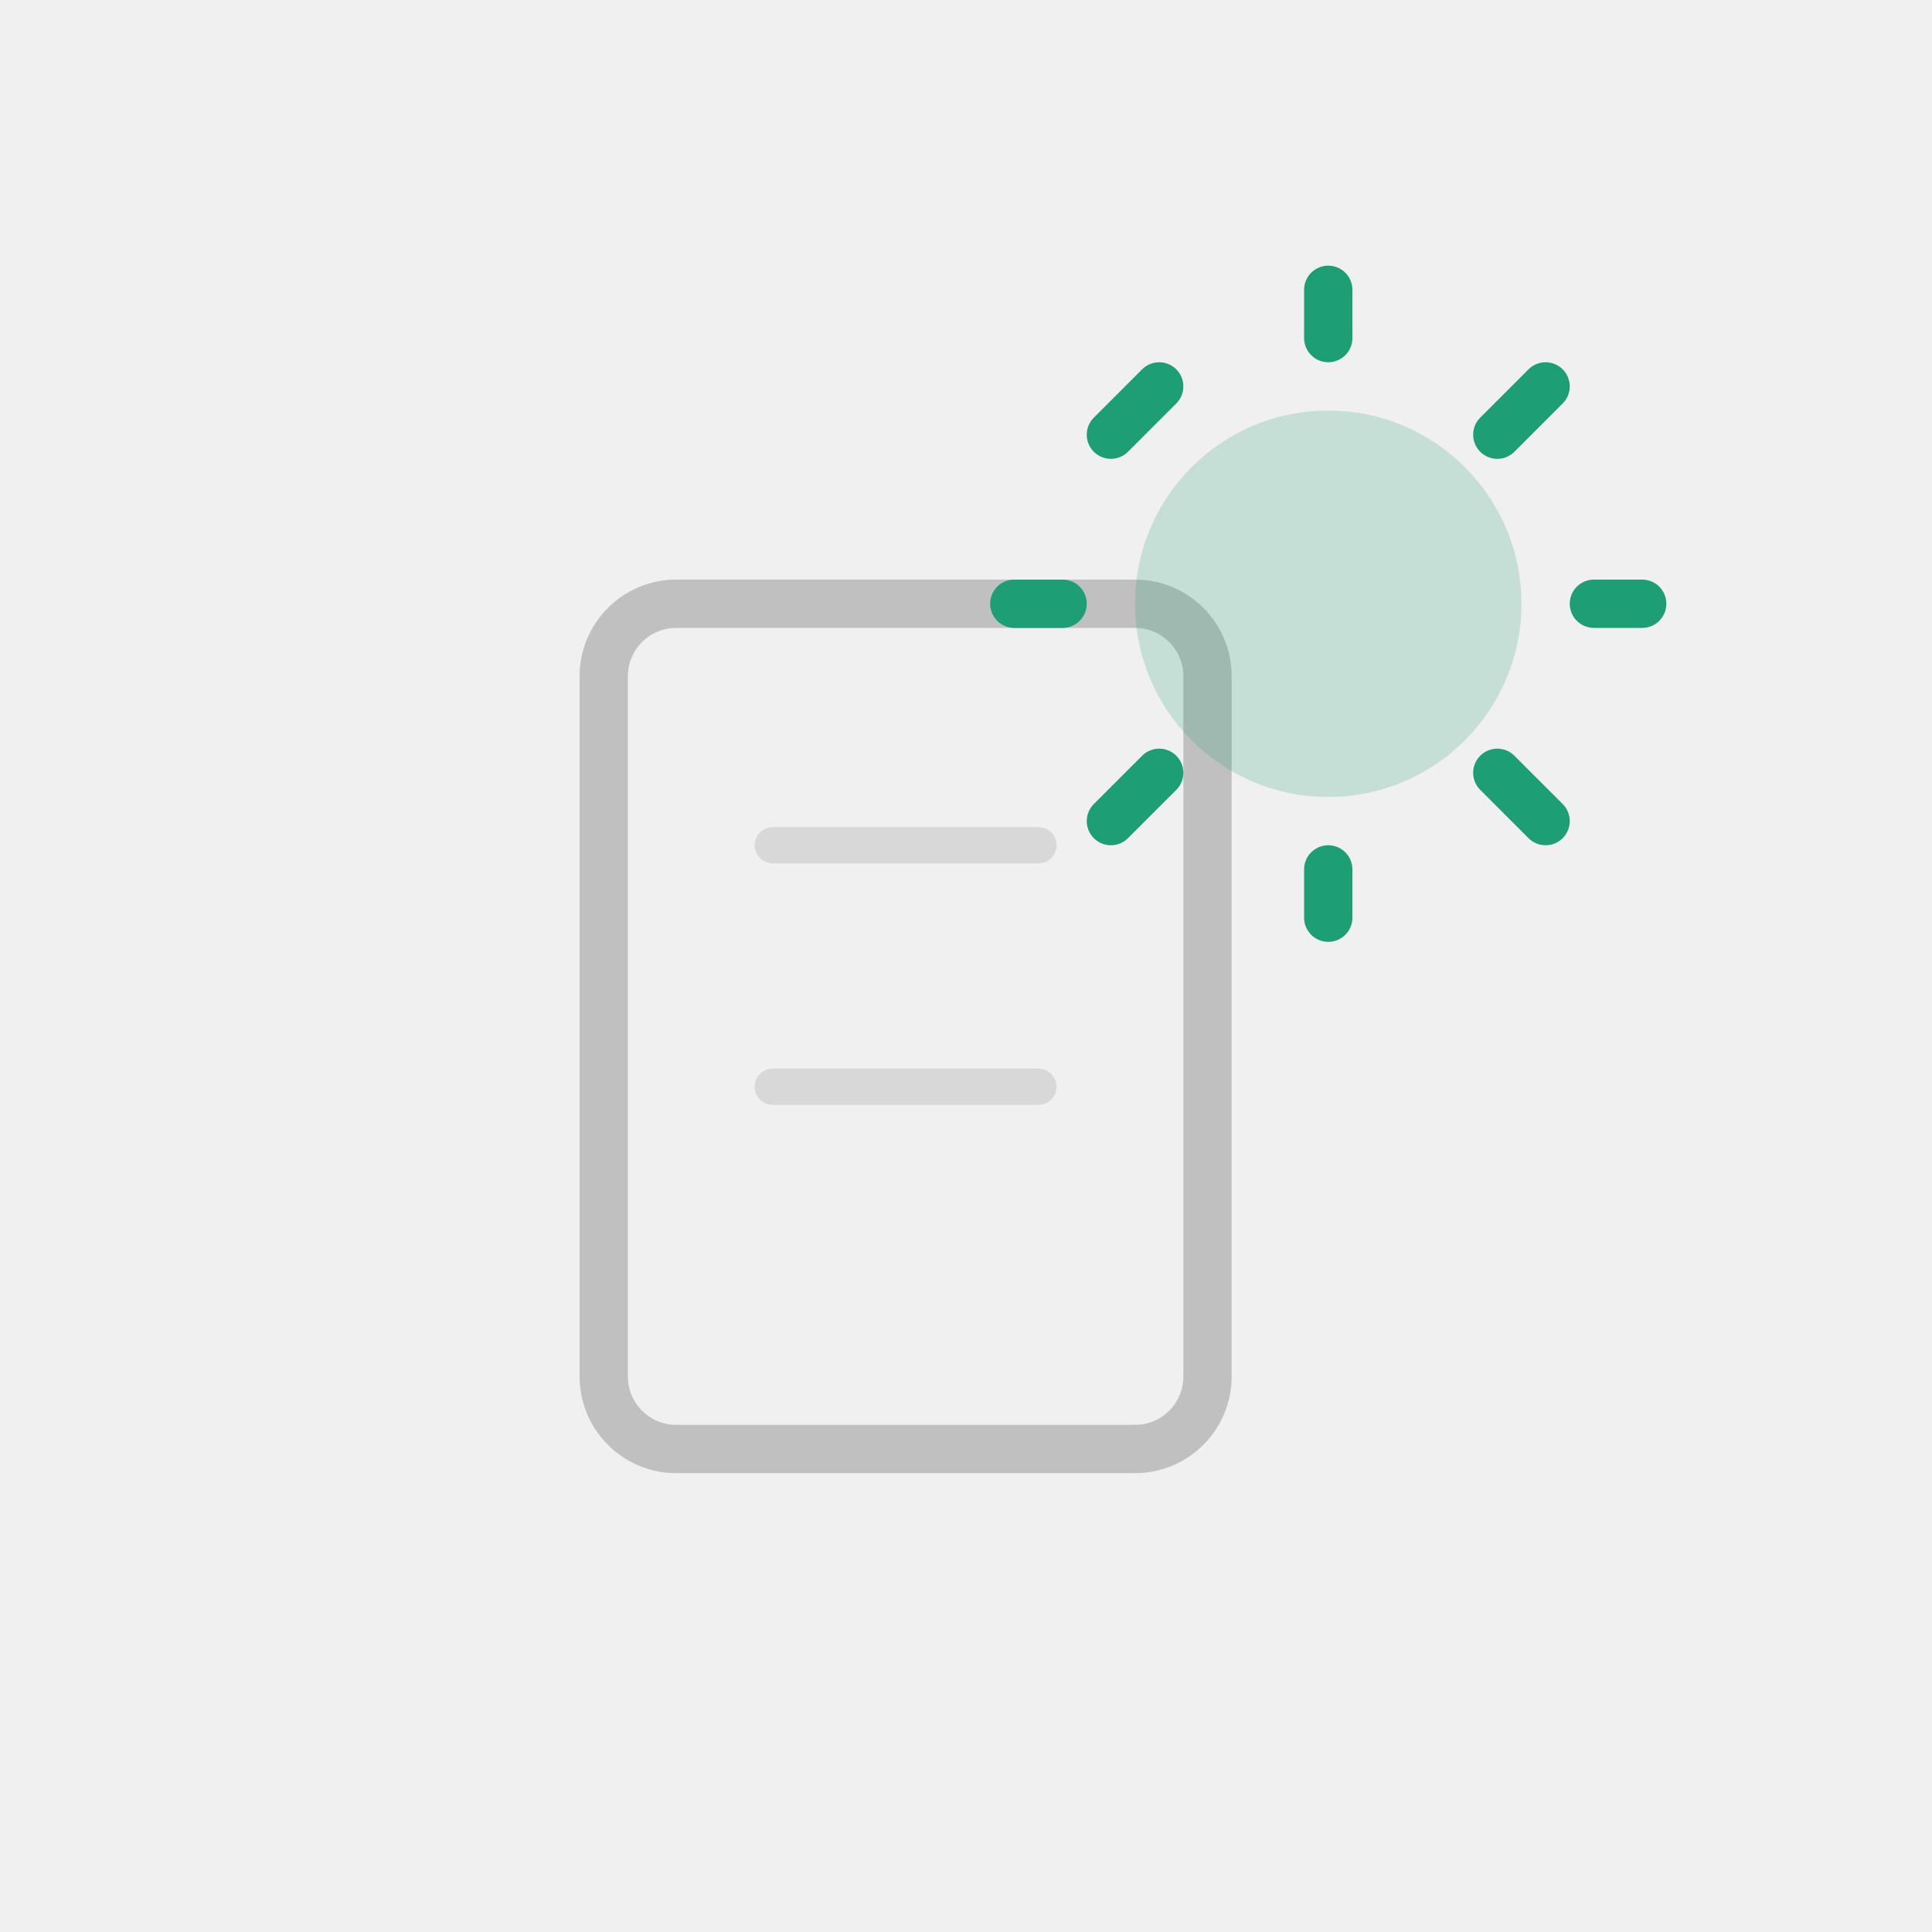
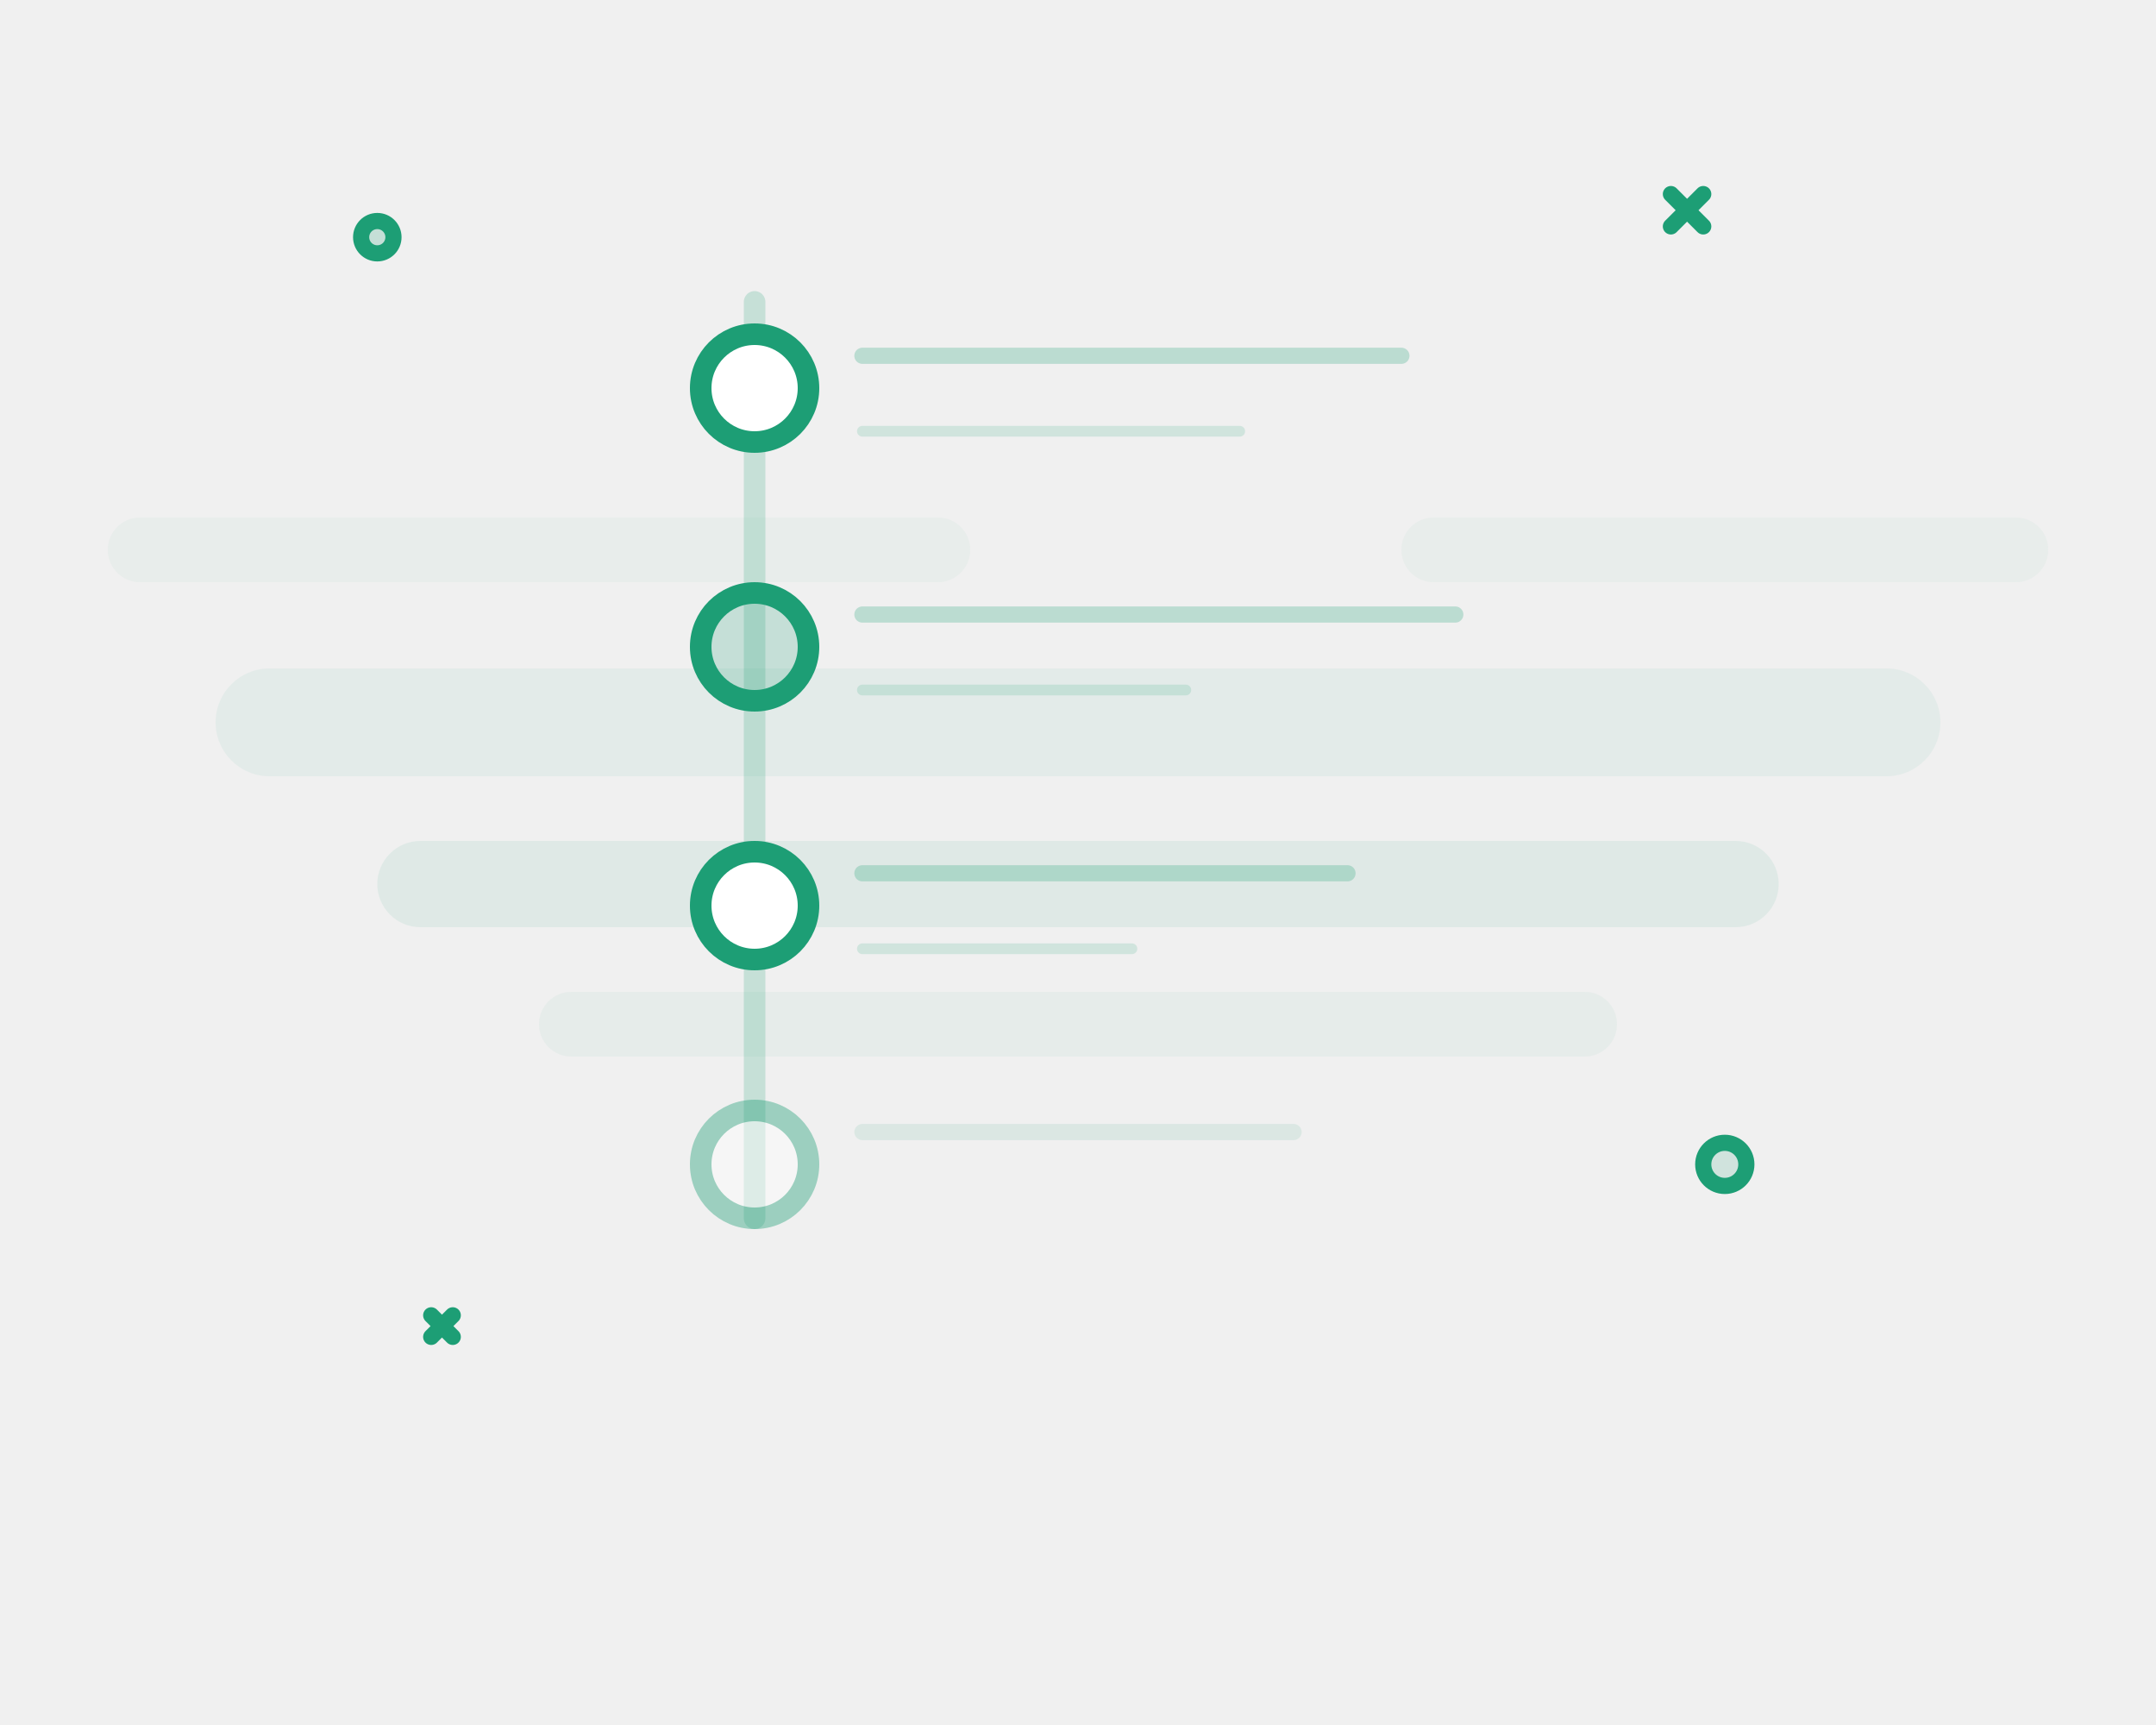
- <svg xmlns="http://www.w3.org/2000/svg" width="80" height="80" viewBox="0 0 80 80" fill="none">
-   <rect x="25" y="25" width="25" height="35" rx="3" stroke="currentColor" stroke-width="2" stroke-opacity="0.2" />
-   <path d="M32 35H43" stroke="currentColor" stroke-width="1.5" stroke-opacity="0.1" stroke-linecap="round" />
-   <path d="M32 45H43" stroke="currentColor" stroke-width="1.5" stroke-opacity="0.1" stroke-linecap="round" />
-   <circle cx="55" cy="25" r="8" fill="#1D9E75" fill-opacity="0.2" />
-   <path d="M55 12V14M55 36V38M68 25H66M44 25H42" stroke="#1D9E75" stroke-width="2" stroke-linecap="round" />
-   <path d="M64 16L62 18M48 32L46 34M64 34L62 32M48 16L46 18" stroke="#1D9E75" stroke-width="2" stroke-linecap="round" />
+ <svg xmlns="http://www.w3.org/2000/svg" width="200" height="160" viewBox="0 0 200 160" fill="none">
+   <rect x="20" y="62" width="160" height="10" rx="5" fill="#1D9E75" fill-opacity="0.06" />
+   <rect x="35" y="78" width="130" height="8" rx="4" fill="#1D9E75" fill-opacity="0.08" />
+   <rect x="50" y="92" width="100" height="6" rx="3" fill="#1D9E75" fill-opacity="0.05" />
+   <rect x="10" y="48" width="80" height="6" rx="3" fill="#1D9E75" fill-opacity="0.04" />
+   <rect x="130" y="48" width="60" height="6" rx="3" fill="#1D9E75" fill-opacity="0.04" />
+   <g transform="translate(55, 18)">
+     <path d="M15 10V95" stroke="#1D9E75" stroke-width="2" stroke-linecap="round" opacity="0.2" />
+     <circle cx="15" cy="18" r="5" stroke="#1D9E75" stroke-width="2" fill="white" />
+     <path d="M25 15H75" stroke="#1D9E75" stroke-width="1.5" stroke-linecap="round" opacity="0.25" />
+     <path d="M25 22H60" stroke="#1D9E75" stroke-width="1" stroke-linecap="round" opacity="0.15" />
+     <circle cx="15" cy="42" r="5" fill="#1D9E75" fill-opacity="0.2" stroke="#1D9E75" stroke-width="2" />
+     <path d="M25 39H80" stroke="#1D9E75" stroke-width="1.5" stroke-linecap="round" opacity="0.25" />
+     <path d="M25 46H55" stroke="#1D9E75" stroke-width="1" stroke-linecap="round" opacity="0.15" />
+     <circle cx="15" cy="66" r="5" stroke="#1D9E75" stroke-width="2" fill="white" />
+     <path d="M25 63H70" stroke="#1D9E75" stroke-width="1.5" stroke-linecap="round" opacity="0.25" />
+     <path d="M25 70H50" stroke="#1D9E75" stroke-width="1" stroke-linecap="round" opacity="0.15" />
+     <circle cx="15" cy="90" r="5" stroke="#1D9E75" stroke-width="2" fill="white" opacity="0.4" />
+     <path d="M25 87H65" stroke="#1D9E75" stroke-width="1.5" stroke-linecap="round" opacity="0.1" />
+   </g>
+   <g stroke="#1D9E75" stroke-width="1.5" stroke-linecap="round">
+     <path d="M155 18L158 21M158 18L155 21" />
+     <path d="M40 122L42 124M42 122L40 124" />
+     <circle cx="160" cy="108" r="2" fill="#1D9E75" fill-opacity="0.15" />
+     <circle cx="35" cy="22" r="1.5" fill="#1D9E75" fill-opacity="0.2" />
+   </g>
</svg>
